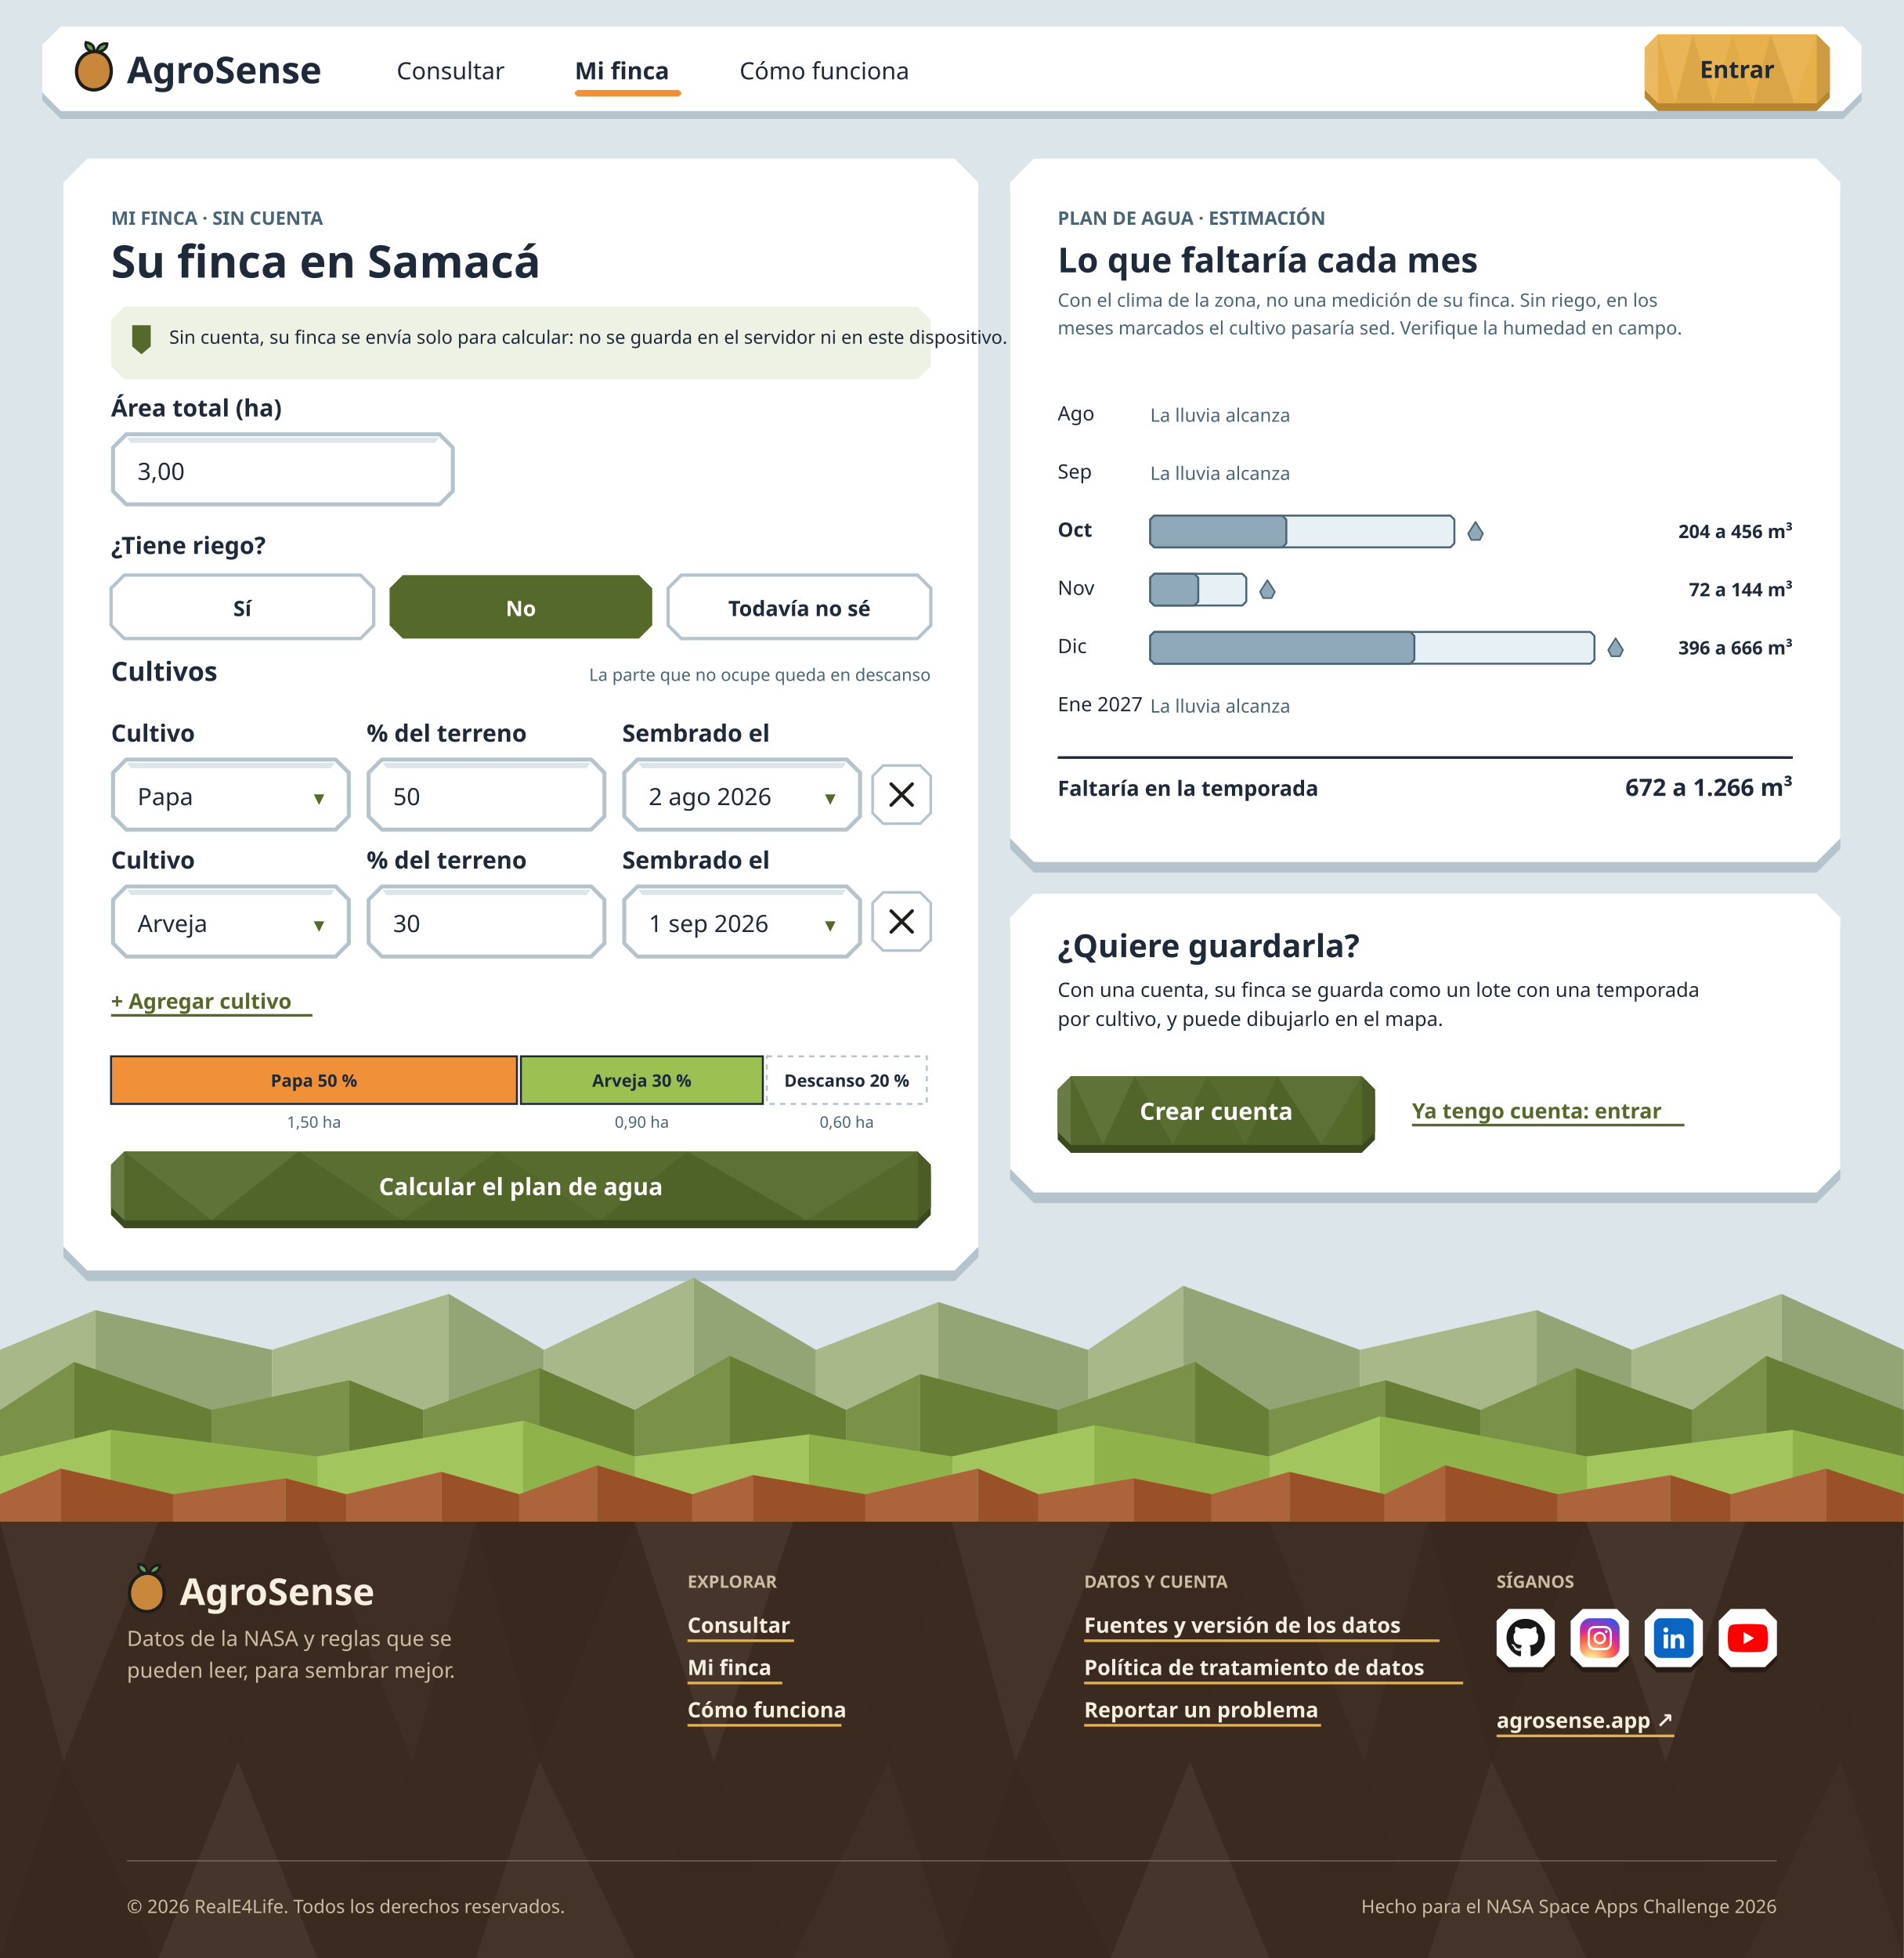
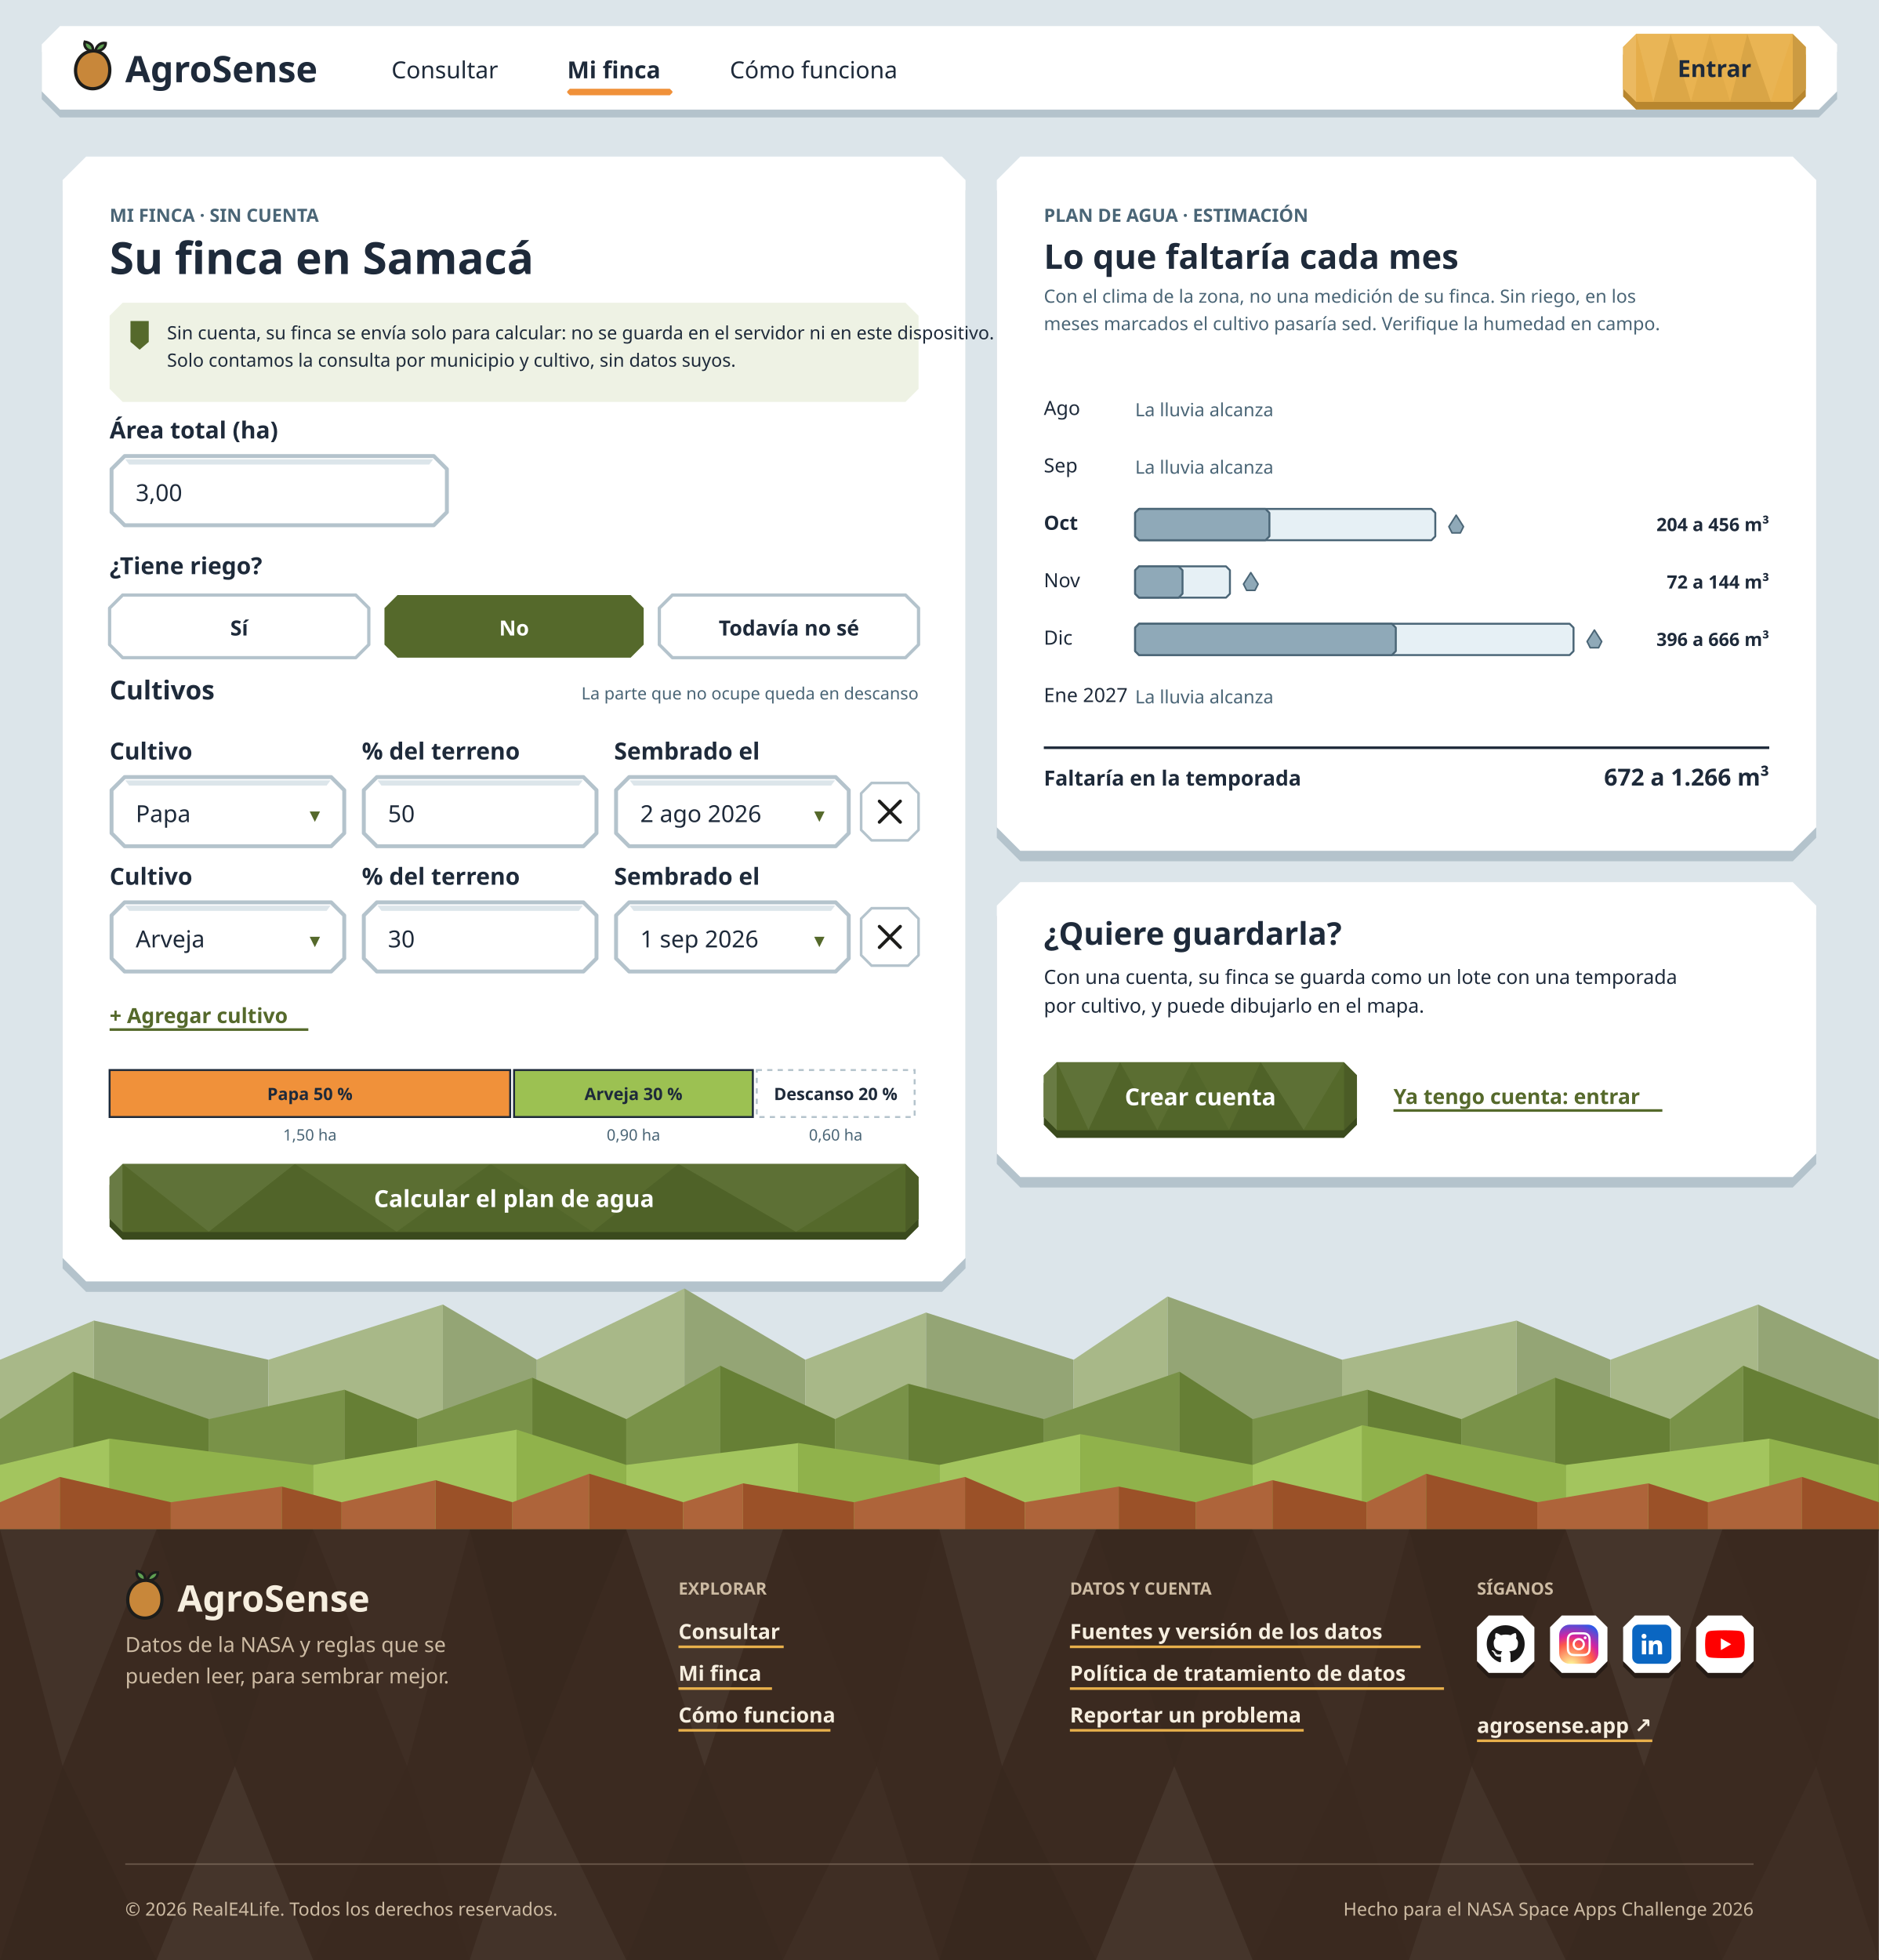
- <svg xmlns="http://www.w3.org/2000/svg" width="1440" height="1481" viewBox="0 0 1440 1481">
-   <rect width="1440" height="1481" fill="#DCE5EA" />
+ <svg xmlns="http://www.w3.org/2000/svg" width="1440" height="1502" viewBox="0 0 1440 1502">
+   <rect width="1440" height="1502" fill="#DCE5EA" />
  <rect width="1440" height="2400" fill="#DCE5EA" />
  <g id="barra" transform="translate(0 0)">
    <polygon points="46,26 1394,26 1408,40 1408,76 1394,90 46,90 32,76 32,40" fill="#B4C3CC" />
    <polygon points="46,20 1394,20 1408,34 1408,70 1394,84 46,84 32,70 32,34" fill="#FFFFFF" />
    <g id="marca" transform="translate(56 30)">
      <path d="M16 9c9 .6 13 9 12 17-.8 8-7 12-13 12S3 34 2 26C1 17 7 9 16 9z" fill="#C8873A" stroke="#1D1D1B" stroke-width="2.5" />
      <path d="M15 9c-5 0-7-4-6-7 4 .6 7 3 6 7zm2 0c4 .6 8-2 8-6-4-.6-7 2-8 6z" fill="#5FA052" stroke="#1D1D1B" stroke-width="2" />
      <text x="40" y="33" font-family="Fredoka" font-weight="600" font-size="28" fill="#1E2A3A" text-anchor="start">AgroSense</text>
    </g>
    <text x="300" y="60" font-family="Atkinson Hyperlegible" font-weight="400" font-size="18" fill="#1E2A3A" text-anchor="start">Consultar</text>
    <text x="434.72" y="60" font-family="Atkinson Hyperlegible" font-weight="700" font-size="18" fill="#1E2A3A" text-anchor="start">Mi finca</text>
    <polygon points="436.72,68 513.36,68 515.36,70 515.36,71 513.36,73 436.72,73 434.72,71 434.72,70" fill="#F0913A" />
    <text x="559.36" y="60" font-family="Atkinson Hyperlegible" font-weight="400" font-size="18" fill="#1E2A3A" text-anchor="start">Cómo funciona</text>
    <g id="boton-secondary" transform="translate(1244 26)">
      <polygon points="10,6 130,6 140,16 140,48 130,58 10,58 0,48 0,16" fill="#B8862E" />
      <polygon points="10,0 130,0 140,10 140,42 130,52 10,52 0,42 0,10" fill="#E8B04B" />
      <polygon points="10,0 10,52 0,42 0,10" fill="#EBB961" />
      <polygon points="130,0 140,10 140,42 130,52" fill="#CC9B42" />
      <polygon points="10,0 36.4,0 23.2,52" fill="#E9B556" />
      <polygon points="10,0 23.2,52 10,52" fill="#E5AD4A" />
      <polygon points="36.4,0 66.4,0 52,52" fill="#E9B351" />
      <polygon points="36.4,0 52,52 23.2,52" fill="#DCA747" />
      <polygon points="66.4,0 95.2,0 82,52" fill="#E8B14E" />
      <polygon points="66.4,0 82,52 52,52" fill="#E1AB49" />
      <polygon points="95.2,0 130,0 113.2,52" fill="#E9B453" />
      <polygon points="95.2,0 113.2,52 82,52" fill="#D9A546" />
      <polygon points="130,0 130,52 113.2,52" fill="#E8B04B" />
      <text x="70" y="33" font-family="Atkinson Hyperlegible" font-weight="700" font-size="18" fill="#1E2A3A" text-anchor="middle">Entrar</text>
    </g>
  </g>
  <g id="tarjeta" transform="translate(48 120)">
-     <polygon points="18,8 674,8 692,26 692,831 674,849 18,849 0,831 0,26" fill="#B4C3CC" />
-     <polygon points="18,0 674,0 692,18 692,823 674,841 18,841 0,823 0,18" fill="#FFFFFF" />
+     <polygon points="18,8 674,8 692,26 692,852 674,870 18,870 0,852 0,26" fill="#B4C3CC" />
+     <polygon points="18,0 674,0 692,18 692,844 674,862 18,862 0,844 0,18" fill="#FFFFFF" />
  </g>
  <g id="finca-temporal" transform="translate(84 170)">
    <text x="0" y="0" font-family="Atkinson Hyperlegible" font-weight="700" font-size="14" fill="#4A6576" text-anchor="start">MI FINCA · SIN CUENTA</text>
    <text x="0" y="40" font-family="Fredoka" font-weight="600" font-size="34" fill="#1E2A3A" text-anchor="start">Su finca en Samacá</text>
    <g id="aviso-no-se-guarda" transform="translate(0 62)">
-       <polygon points="10,0 610,0 620,10 620,45 610,55 10,55 0,45 0,10" fill="#EEF2E4" />
+       <polygon points="10,0 610,0 620,10 620,66 610,76 10,76 0,66 0,10" fill="#EEF2E4" />
      <polygon points="16,14 30,14 30,30 23,36 16,30" fill="#55692B" />
      <text x="44" y="28" font-family="Atkinson Hyperlegible" font-weight="400" font-size="14" fill="#1E2A3A" text-anchor="start">Sin cuenta, su finca se envía solo para calcular: no se guarda en el servidor ni en este dispositivo.</text>
-     </g>
-     <g id="campo-area" transform="translate(0 145)">
+       <text x="44" y="49" font-family="Atkinson Hyperlegible" font-weight="400" font-size="14" fill="#1E2A3A" text-anchor="start">Solo contamos la consulta por municipio y cultivo, sin datos suyos.</text>
+     </g>
+     <g id="campo-area" transform="translate(0 166)">
      <text x="0" y="0" font-family="Atkinson Hyperlegible" font-weight="700" font-size="18" fill="#1E2A3A" text-anchor="start">Área total (ha)</text>
      <polygon points="11.5,13.5 248.5,13.5 258.5,23.5 258.5,56.5 248.5,66.5 11.5,66.5 1.5,56.5 1.5,23.5" fill="#FFFFFF" stroke="#B4C3CC" stroke-width="3" stroke-linejoin="round" />
      <polygon points="12,16 248,16 245,20 15,20" fill="#DCE5EA" />
      <text x="20" y="48" font-family="Atkinson Hyperlegible" font-weight="400" font-size="18" fill="#1E2A3A" text-anchor="start">3,00</text>
    </g>
-     <text x="0" y="249" font-family="Atkinson Hyperlegible" font-weight="700" font-size="18" fill="#1E2A3A" text-anchor="start">¿Tiene riego?</text>
+     <text x="0" y="270" font-family="Atkinson Hyperlegible" font-weight="700" font-size="18" fill="#1E2A3A" text-anchor="start">¿Tiene riego?</text>
    <g id="eleccion" transform="translate(0 0)">
-       <polygon points="10,265 188.667,265 198.667,275 198.667,303 188.667,313 10,313 0,303 0,275" fill="#FFFFFF" stroke="#B4C3CC" stroke-width="2.5" stroke-linejoin="round" />
-       <text x="99.333" y="296" font-family="Atkinson Hyperlegible" font-weight="700" font-size="16" fill="#1E2A3A" text-anchor="middle">Sí</text>
-       <polygon points="220.667,265 399.333,265 409.333,275 409.333,303 399.333,313 220.667,313 210.667,303 210.667,275" fill="#55692B" />
-       <text x="310" y="296" font-family="Atkinson Hyperlegible" font-weight="700" font-size="16" fill="#FFFFFF" text-anchor="middle">No</text>
-       <polygon points="431.333,265 610,265 620,275 620,303 610,313 431.333,313 421.333,303 421.333,275" fill="#FFFFFF" stroke="#B4C3CC" stroke-width="2.5" stroke-linejoin="round" />
-       <text x="520.667" y="296" font-family="Atkinson Hyperlegible" font-weight="700" font-size="16" fill="#1E2A3A" text-anchor="middle">Todavía no sé</text>
-     </g>
-     <text x="0" y="345" font-family="Atkinson Hyperlegible" font-weight="700" font-size="20" fill="#1E2A3A" text-anchor="start">Cultivos</text>
-     <text x="620" y="345" font-family="Atkinson Hyperlegible" font-weight="400" font-size="13" fill="#4A6576" text-anchor="end">La parte que no ocupe queda en descanso</text>
-     <g id="cultivo-papa" transform="translate(0 391)">
+       <polygon points="10,286 188.667,286 198.667,296 198.667,324 188.667,334 10,334 0,324 0,296" fill="#FFFFFF" stroke="#B4C3CC" stroke-width="2.5" stroke-linejoin="round" />
+       <text x="99.333" y="317" font-family="Atkinson Hyperlegible" font-weight="700" font-size="16" fill="#1E2A3A" text-anchor="middle">Sí</text>
+       <polygon points="220.667,286 399.333,286 409.333,296 409.333,324 399.333,334 220.667,334 210.667,324 210.667,296" fill="#55692B" />
+       <text x="310" y="317" font-family="Atkinson Hyperlegible" font-weight="700" font-size="16" fill="#FFFFFF" text-anchor="middle">No</text>
+       <polygon points="431.333,286 610,286 620,296 620,324 610,334 431.333,334 421.333,324 421.333,296" fill="#FFFFFF" stroke="#B4C3CC" stroke-width="2.5" stroke-linejoin="round" />
+       <text x="520.667" y="317" font-family="Atkinson Hyperlegible" font-weight="700" font-size="16" fill="#1E2A3A" text-anchor="middle">Todavía no sé</text>
+     </g>
+     <text x="0" y="366" font-family="Atkinson Hyperlegible" font-weight="700" font-size="20" fill="#1E2A3A" text-anchor="start">Cultivos</text>
+     <text x="620" y="366" font-family="Atkinson Hyperlegible" font-weight="400" font-size="13" fill="#4A6576" text-anchor="end">La parte que no ocupe queda en descanso</text>
+     <g id="cultivo-papa" transform="translate(0 412)">
      <g id="campo-cultivo" transform="translate(0 0)">
        <text x="0" y="0" font-family="Atkinson Hyperlegible" font-weight="700" font-size="18" fill="#1E2A3A" text-anchor="start">Cultivo</text>
        <polygon points="11.5,13.5 169.833,13.5 179.833,23.5 179.833,56.5 169.833,66.5 11.5,66.5 1.5,56.5 1.5,23.5" fill="#FFFFFF" stroke="#B4C3CC" stroke-width="3" stroke-linejoin="round" />
        <polygon points="12,16 169.333,16 166.333,20 15,20" fill="#DCE5EA" />
        <text x="20" y="48" font-family="Atkinson Hyperlegible" font-weight="400" font-size="18" fill="#1E2A3A" text-anchor="start">Papa</text>
        <text x="161.333" y="48" font-family="Atkinson Hyperlegible" font-weight="700" font-size="16" fill="#55692B" text-anchor="end">▾</text>
      </g>
      <g id="campo-porcentaje" transform="translate(193.333 0)">
        <text x="0" y="0" font-family="Atkinson Hyperlegible" font-weight="700" font-size="18" fill="#1E2A3A" text-anchor="start">% del terreno</text>
        <polygon points="11.5,13.5 169.833,13.5 179.833,23.5 179.833,56.5 169.833,66.5 11.5,66.5 1.5,56.5 1.5,23.5" fill="#FFFFFF" stroke="#B4C3CC" stroke-width="3" stroke-linejoin="round" />
        <polygon points="12,16 169.333,16 166.333,20 15,20" fill="#DCE5EA" />
        <text x="20" y="48" font-family="Atkinson Hyperlegible" font-weight="400" font-size="18" fill="#1E2A3A" text-anchor="start">50</text>
      </g>
      <g id="campo-fecha" transform="translate(386.667 0)">
        <text x="0" y="0" font-family="Atkinson Hyperlegible" font-weight="700" font-size="18" fill="#1E2A3A" text-anchor="start">Sembrado el</text>
        <polygon points="11.5,13.5 169.833,13.5 179.833,23.5 179.833,56.5 169.833,66.5 11.5,66.5 1.5,56.5 1.5,23.5" fill="#FFFFFF" stroke="#B4C3CC" stroke-width="3" stroke-linejoin="round" />
        <polygon points="12,16 169.333,16 166.333,20 15,20" fill="#DCE5EA" />
        <text x="20" y="48" font-family="Atkinson Hyperlegible" font-weight="400" font-size="18" fill="#1E2A3A" text-anchor="start">2 ago 2026</text>
        <text x="161.333" y="48" font-family="Atkinson Hyperlegible" font-weight="700" font-size="16" fill="#55692B" text-anchor="end">▾</text>
      </g>
      <g id="quitar" transform="translate(576 18)">
        <polygon points="8,0 36,0 44,8 44,36 36,44 8,44 0,36 0,8" fill="#FFFFFF" stroke="#B4C3CC" stroke-width="2" stroke-linejoin="round" />
        <path d="M14 14 l16 16 M30 14 l-16 16" stroke="#1D1D1B" stroke-width="2.5" stroke-linecap="round" />
      </g>
    </g>
-     <g id="cultivo-arveja" transform="translate(0 487)">
+     <g id="cultivo-arveja" transform="translate(0 508)">
      <g id="campo-cultivo" transform="translate(0 0)">
        <text x="0" y="0" font-family="Atkinson Hyperlegible" font-weight="700" font-size="18" fill="#1E2A3A" text-anchor="start">Cultivo</text>
        <polygon points="11.5,13.5 169.833,13.5 179.833,23.5 179.833,56.5 169.833,66.5 11.5,66.5 1.5,56.5 1.5,23.5" fill="#FFFFFF" stroke="#B4C3CC" stroke-width="3" stroke-linejoin="round" />
        <polygon points="12,16 169.333,16 166.333,20 15,20" fill="#DCE5EA" />
        <text x="20" y="48" font-family="Atkinson Hyperlegible" font-weight="400" font-size="18" fill="#1E2A3A" text-anchor="start">Arveja</text>
        <text x="161.333" y="48" font-family="Atkinson Hyperlegible" font-weight="700" font-size="16" fill="#55692B" text-anchor="end">▾</text>
      </g>
      <g id="campo-porcentaje" transform="translate(193.333 0)">
        <text x="0" y="0" font-family="Atkinson Hyperlegible" font-weight="700" font-size="18" fill="#1E2A3A" text-anchor="start">% del terreno</text>
        <polygon points="11.5,13.5 169.833,13.5 179.833,23.5 179.833,56.5 169.833,66.5 11.5,66.5 1.5,56.5 1.5,23.5" fill="#FFFFFF" stroke="#B4C3CC" stroke-width="3" stroke-linejoin="round" />
        <polygon points="12,16 169.333,16 166.333,20 15,20" fill="#DCE5EA" />
        <text x="20" y="48" font-family="Atkinson Hyperlegible" font-weight="400" font-size="18" fill="#1E2A3A" text-anchor="start">30</text>
      </g>
      <g id="campo-fecha" transform="translate(386.667 0)">
        <text x="0" y="0" font-family="Atkinson Hyperlegible" font-weight="700" font-size="18" fill="#1E2A3A" text-anchor="start">Sembrado el</text>
        <polygon points="11.5,13.5 169.833,13.5 179.833,23.5 179.833,56.5 169.833,66.5 11.5,66.5 1.5,56.5 1.5,23.5" fill="#FFFFFF" stroke="#B4C3CC" stroke-width="3" stroke-linejoin="round" />
        <polygon points="12,16 169.333,16 166.333,20 15,20" fill="#DCE5EA" />
        <text x="20" y="48" font-family="Atkinson Hyperlegible" font-weight="400" font-size="18" fill="#1E2A3A" text-anchor="start">1 sep 2026</text>
        <text x="161.333" y="48" font-family="Atkinson Hyperlegible" font-weight="700" font-size="16" fill="#55692B" text-anchor="end">▾</text>
      </g>
      <g id="quitar" transform="translate(576 18)">
        <polygon points="8,0 36,0 44,8 44,36 36,44 8,44 0,36 0,8" fill="#FFFFFF" stroke="#B4C3CC" stroke-width="2" stroke-linejoin="round" />
        <path d="M14 14 l16 16 M30 14 l-16 16" stroke="#1D1D1B" stroke-width="2.5" stroke-linecap="round" />
      </g>
    </g>
-     <text x="0" y="593" font-family="Atkinson Hyperlegible" font-weight="700" font-size="16" fill="#55692B" text-anchor="start">+ Agregar cultivo</text>
-     <rect x="0" y="597" width="152.32" height="2" fill="#55692B" />
-     <g id="reparto" transform="translate(0 629)">
+     <text x="0" y="614" font-family="Atkinson Hyperlegible" font-weight="700" font-size="16" fill="#55692B" text-anchor="start">+ Agregar cultivo</text>
+     <rect x="0" y="618" width="152.32" height="2" fill="#55692B" />
+     <g id="reparto" transform="translate(0 650)">
      <rect x="0.0" y="0" width="307.0" height="36" fill="#F0913A" stroke="#1E2A3A" stroke-width="1.5" />
      <text x="153.5" y="23" font-family="Atkinson Hyperlegible" font-weight="700" font-size="13" fill="#1E2A3A" text-anchor="middle">Papa 50 %</text>
      <text x="153.5" y="54" font-family="Atkinson Hyperlegible" font-weight="400" font-size="12" fill="#4A6576" text-anchor="middle">1,50 ha</text>
      <rect x="310.0" y="0" width="183.0" height="36" fill="#9CC152" stroke="#1E2A3A" stroke-width="1.5" />
      <text x="401.5" y="23" font-family="Atkinson Hyperlegible" font-weight="700" font-size="13" fill="#1E2A3A" text-anchor="middle">Arveja 30 %</text>
      <text x="401.5" y="54" font-family="Atkinson Hyperlegible" font-weight="400" font-size="12" fill="#4A6576" text-anchor="middle">0,90 ha</text>
      <rect x="496.0" y="0" width="121.0" height="36" fill="#FFFFFF" stroke="#B4C3CC" stroke-width="1.5" stroke-dasharray="4 4" />
      <text x="556.5" y="23" font-family="Atkinson Hyperlegible" font-weight="700" font-size="13" fill="#1E2A3A" text-anchor="middle">Descanso 20 %</text>
      <text x="556.5" y="54" font-family="Atkinson Hyperlegible" font-weight="400" font-size="12" fill="#4A6576" text-anchor="middle">0,60 ha</text>
    </g>
-     <g id="boton-primary" transform="translate(0 701)">
+     <g id="boton-primary" transform="translate(0 722)">
      <polygon points="10,6 610,6 620,16 620,48 610,58 10,58 0,48 0,16" fill="#3A4A1D" />
      <polygon points="10,0 610,0 620,10 620,42 610,52 10,52 0,42 0,10" fill="#55692B" />
      <polygon points="10,0 10,52 0,42 0,10" fill="#697B44" />
      <polygon points="610,0 620,10 620,42 610,52" fill="#4B5C26" />
      <polygon points="10,0 142,0 76,52" fill="#5F7238" />
      <polygon points="10,0 76,52 10,52" fill="#54672A" />
      <polygon points="142,0 292,0 220,52" fill="#5B6E32" />
      <polygon points="142,0 220,52 76,52" fill="#516429" />
      <polygon points="292,0 436,0 370,52" fill="#586B2E" />
      <polygon points="292,0 370,52 220,52" fill="#52662A" />
      <polygon points="436,0 610,0 526,52" fill="#5D7035" />
      <polygon points="436,0 526,52 370,52" fill="#4F6228" />
      <polygon points="610,0 610,52 526,52" fill="#55692B" />
      <text x="310" y="33" font-family="Atkinson Hyperlegible" font-weight="700" font-size="18" fill="#FFFFFF" text-anchor="middle">Calcular el plan de agua</text>
    </g>
  </g>
  <g id="tarjeta" transform="translate(764 120)">
    <polygon points="18,8 610,8 628,26 628,522 610,540 18,540 0,522 0,26" fill="#B4C3CC" />
    <polygon points="18,0 610,0 628,18 628,514 610,532 18,532 0,514 0,18" fill="#FFFFFF" />
  </g>
  <g id="plan-de-agua" transform="translate(800 170)">
    <text x="0" y="0" font-family="Atkinson Hyperlegible" font-weight="700" font-size="14" fill="#4A6576" text-anchor="start">PLAN DE AGUA · ESTIMACIÓN</text>
    <text x="0" y="36" font-family="Fredoka" font-weight="600" font-size="26" fill="#1E2A3A" text-anchor="start">Lo que faltaría cada mes</text>
    <text x="0" y="62" font-family="Atkinson Hyperlegible" font-weight="400" font-size="14" fill="#4A6576" text-anchor="start">Con el clima de la zona, no una medición de su finca. Sin riego, en los</text>
    <text x="0" y="83" font-family="Atkinson Hyperlegible" font-weight="400" font-size="14" fill="#4A6576" text-anchor="start">meses marcados el cultivo pasaría sed. Verifique la humedad en campo.</text>
    <text x="0" y="148" font-family="Atkinson Hyperlegible" font-weight="400" font-size="15" fill="#1E2A3A" text-anchor="start">Ago</text>
    <text x="70" y="149" font-family="Atkinson Hyperlegible" font-weight="400" font-size="14" fill="#4A6576" text-anchor="start">La lluvia alcanza</text>
    <text x="0" y="192" font-family="Atkinson Hyperlegible" font-weight="400" font-size="15" fill="#1E2A3A" text-anchor="start">Sep</text>
    <text x="70" y="193" font-family="Atkinson Hyperlegible" font-weight="400" font-size="14" fill="#4A6576" text-anchor="start">La lluvia alcanza</text>
    <text x="0" y="236" font-family="Atkinson Hyperlegible" font-weight="700" font-size="15" fill="#1E2A3A" text-anchor="start">Oct</text>
    <polygon points="73,220 297.054,220 300.054,223 300.054,241 297.054,244 73,244 70,241 70,223" fill="#E6F0F5" stroke="#4A6576" stroke-width="1.5" stroke-linejoin="round" />
    <polygon points="73,220 169.919,220 172.919,223 172.919,241 169.919,244 73,244 70,241 70,223" fill="#8FA9B8" stroke="#4A6576" stroke-width="1.5" stroke-linejoin="round" />
    <g transform="translate(316.054 232) scale(0.8)">
      <polygon points="0,-9 7,2 4,8 -4,8 -7,2" fill="#8FA9B8" stroke="#4A6576" stroke-width="1.5" stroke-linejoin="round" />
    </g>
    <text x="556" y="237" font-family="Atkinson Hyperlegible" font-weight="700" font-size="14" fill="#1E2A3A" text-anchor="end">204 a 456 m³</text>
    <text x="0" y="280" font-family="Atkinson Hyperlegible" font-weight="400" font-size="15" fill="#1E2A3A" text-anchor="start">Nov</text>
    <polygon points="73,264 139.649,264 142.649,267 142.649,285 139.649,288 73,288 70,285 70,267" fill="#E6F0F5" stroke="#4A6576" stroke-width="1.5" stroke-linejoin="round" />
    <polygon points="73,264 103.324,264 106.324,267 106.324,285 103.324,288 73,288 70,285 70,267" fill="#8FA9B8" stroke="#4A6576" stroke-width="1.5" stroke-linejoin="round" />
    <g transform="translate(158.649 276) scale(0.8)">
      <polygon points="0,-9 7,2 4,8 -4,8 -7,2" fill="#8FA9B8" stroke="#4A6576" stroke-width="1.5" stroke-linejoin="round" />
    </g>
    <text x="556" y="281" font-family="Atkinson Hyperlegible" font-weight="700" font-size="14" fill="#1E2A3A" text-anchor="end">72 a 144 m³</text>
    <text x="0" y="324" font-family="Atkinson Hyperlegible" font-weight="400" font-size="15" fill="#1E2A3A" text-anchor="start">Dic</text>
    <polygon points="73,308 403,308 406,311 406,329 403,332 73,332 70,329 70,311" fill="#E6F0F5" stroke="#4A6576" stroke-width="1.5" stroke-linejoin="round" />
    <polygon points="73,308 266.784,308 269.784,311 269.784,329 266.784,332 73,332 70,329 70,311" fill="#8FA9B8" stroke="#4A6576" stroke-width="1.5" stroke-linejoin="round" />
    <g transform="translate(422 320) scale(0.8)">
      <polygon points="0,-9 7,2 4,8 -4,8 -7,2" fill="#8FA9B8" stroke="#4A6576" stroke-width="1.5" stroke-linejoin="round" />
    </g>
    <text x="556" y="325" font-family="Atkinson Hyperlegible" font-weight="700" font-size="14" fill="#1E2A3A" text-anchor="end">396 a 666 m³</text>
    <text x="0" y="368" font-family="Atkinson Hyperlegible" font-weight="400" font-size="15" fill="#1E2A3A" text-anchor="start">Ene 2027</text>
    <text x="70" y="369" font-family="Atkinson Hyperlegible" font-weight="400" font-size="14" fill="#4A6576" text-anchor="start">La lluvia alcanza</text>
    <rect x="0" y="402" width="556" height="2" fill="#1E2A3A" />
    <text x="0" y="432" font-family="Atkinson Hyperlegible" font-weight="700" font-size="16" fill="#1E2A3A" text-anchor="start">Faltaría en la temporada</text>
    <text x="556" y="432" font-family="Atkinson Hyperlegible" font-weight="700" font-size="18" fill="#1E2A3A" text-anchor="end">672 a 1.266 m³</text>
  </g>
  <g id="tarjeta" transform="translate(764 676)">
    <polygon points="18,8 610,8 628,26 628,216 610,234 18,234 0,216 0,26" fill="#B4C3CC" />
    <polygon points="18,0 610,0 628,18 628,208 610,226 18,226 0,208 0,18" fill="#FFFFFF" />
  </g>
  <g id="guardar" transform="translate(800 724)">
    <text x="0" y="0" font-family="Fredoka" font-weight="600" font-size="24" fill="#1E2A3A" text-anchor="start">¿Quiere guardarla?</text>
    <text x="0" y="30" font-family="Atkinson Hyperlegible" font-weight="400" font-size="15" fill="#1E2A3A" text-anchor="start">Con una cuenta, su finca se guarda como un lote con una temporada</text>
    <text x="0" y="52" font-family="Atkinson Hyperlegible" font-weight="400" font-size="15" fill="#1E2A3A" text-anchor="start">por cultivo, y puede dibujarlo en el mapa.</text>
    <g id="boton-primary" transform="translate(0 90)">
      <polygon points="10,6 230,6 240,16 240,48 230,58 10,58 0,48 0,16" fill="#3A4A1D" />
      <polygon points="10,0 230,0 240,10 240,42 230,52 10,52 0,42 0,10" fill="#55692B" />
      <polygon points="10,0 10,52 0,42 0,10" fill="#697B44" />
      <polygon points="230,0 240,10 240,42 230,52" fill="#4B5C26" />
      <polygon points="10,0 58.4,0 34.2,52" fill="#5F7238" />
      <polygon points="10,0 34.2,52 10,52" fill="#54672A" />
      <polygon points="58.4,0 113.4,0 87,52" fill="#5B6E32" />
      <polygon points="58.4,0 87,52 34.2,52" fill="#516429" />
      <polygon points="113.4,0 166.2,0 142,52" fill="#586B2E" />
      <polygon points="113.4,0 142,52 87,52" fill="#52662A" />
      <polygon points="166.2,0 230,0 199.2,52" fill="#5D7035" />
      <polygon points="166.2,0 199.2,52 142,52" fill="#4F6228" />
      <polygon points="230,0 230,52 199.2,52" fill="#55692B" />
      <text x="120" y="33" font-family="Atkinson Hyperlegible" font-weight="700" font-size="18" fill="#FFFFFF" text-anchor="middle">Crear cuenta</text>
    </g>
    <text x="268" y="122" font-family="Atkinson Hyperlegible" font-weight="700" font-size="16" fill="#55692B" text-anchor="start">Ya tengo cuenta: entrar</text>
    <rect x="268" y="126" width="206.08" height="2" fill="#55692B" />
  </g>
-   <g id="pie" transform="translate(0 1021)">
+   <g id="pie" transform="translate(0 1042)">
    <rect x="0" y="0" width="1440" height="130" fill="#DCE5EA" />
    <polygon points="0,0 72,-30.03 72,130 0,130" fill="#A8B888" />
    <polygon points="72,-30.03 205.714,0 205.714,130 72,130" fill="#94A575" />
    <polygon points="205.714,0 339.429,-42.315 339.429,130 205.714,130" fill="#A8B888" />
    <polygon points="339.429,-42.315 411.429,0 411.429,130 339.429,130" fill="#94A575" />
    <polygon points="411.429,0 524.571,-54.6 524.571,130 411.429,130" fill="#A8B888" />
    <polygon points="524.571,-54.6 617.143,0 617.143,130 524.571,130" fill="#94A575" />
    <polygon points="617.143,0 709.714,-36.172 709.714,130 617.143,130" fill="#A8B888" />
    <polygon points="709.714,-36.172 822.857,0 822.857,130 709.714,130" fill="#94A575" />
    <polygon points="822.857,0 894.857,-48.458 894.857,130 822.857,130" fill="#A8B888" />
    <polygon points="894.857,-48.458 1028.57,0 1028.57,130 894.857,130" fill="#94A575" />
    <polygon points="1028.57,0 1162.29,-30.03 1162.29,130 1028.57,130" fill="#A8B888" />
    <polygon points="1162.29,-30.03 1234.29,0 1234.29,130 1162.29,130" fill="#94A575" />
    <polygon points="1234.29,0 1347.43,-42.315 1347.43,130 1234.29,130" fill="#A8B888" />
    <polygon points="1347.43,-42.315 1440,0 1440,130 1347.43,130" fill="#94A575" />
    <polygon points="0,45.5 56,9.157 56,130 0,130" fill="#799248" />
    <polygon points="56,9.157 160,45.5 160,130 56,130" fill="#667F35" />
    <polygon points="160,45.5 264,22.977 264,130 160,130" fill="#799248" />
    <polygon points="264,22.977 320,45.5 320,130 264,130" fill="#667F35" />
    <polygon points="320,45.5 408,13.764 408,130 320,130" fill="#799248" />
    <polygon points="408,13.764 480,45.5 480,130 408,130" fill="#667F35" />
    <polygon points="480,45.5 552,4.55 552,130 480,130" fill="#799248" />
    <polygon points="552,4.55 640,45.5 640,130 552,130" fill="#667F35" />
    <polygon points="640,45.5 696,18.371 696,130 640,130" fill="#799248" />
    <polygon points="696,18.371 800,45.5 800,130 696,130" fill="#667F35" />
    <polygon points="800,45.5 904,9.157 904,130 800,130" fill="#799248" />
    <polygon points="904,9.157 960,45.5 960,130 904,130" fill="#667F35" />
    <polygon points="960,45.5 1048,22.977 1048,130 960,130" fill="#799248" />
    <polygon points="1048,22.977 1120,45.5 1120,130 1048,130" fill="#667F35" />
    <polygon points="1120,45.5 1192,13.764 1192,130 1120,130" fill="#799248" />
    <polygon points="1192,13.764 1280,45.5 1280,130 1192,130" fill="#667F35" />
    <polygon points="1280,45.5 1336,4.55 1336,130 1280,130" fill="#799248" />
    <polygon points="1336,4.55 1440,45.5 1440,130 1336,130" fill="#667F35" />
    <polygon points="0,80.6 84,60.447 84,130 0,130" fill="#A3C55E" />
    <polygon points="84,60.447 240,80.6 240,130 84,130" fill="#90B24B" />
    <polygon points="240,80.6 396,53.602 396,130 240,130" fill="#A3C55E" />
    <polygon points="396,53.602 480,80.6 480,130 396,130" fill="#90B24B" />
    <polygon points="480,80.6 612,63.869 612,130 480,130" fill="#A3C55E" />
    <polygon points="612,63.869 720,80.6 720,130 612,130" fill="#90B24B" />
    <polygon points="720,80.6 828,57.025 828,130 720,130" fill="#A3C55E" />
    <polygon points="828,57.025 960,80.6 960,130 828,130" fill="#90B24B" />
    <polygon points="960,80.6 1044,50.18 1044,130 960,130" fill="#A3C55E" />
    <polygon points="1044,50.18 1200,80.6 1200,130 1044,130" fill="#90B24B" />
    <polygon points="1200,80.6 1356,60.447 1356,130 1200,130" fill="#A3C55E" />
    <polygon points="1356,60.447 1440,80.6 1440,130 1356,130" fill="#90B24B" />
    <polygon points="0,109.2 45.818,89.817 45.818,130 0,130" fill="#AE643A" />
    <polygon points="45.818,89.817 130.909,109.2 130.909,130 45.818,130" fill="#9B5128" />
    <polygon points="130.909,109.2 216,97.188 216,130 130.909,130" fill="#AE643A" />
    <polygon points="216,97.188 261.818,109.2 261.818,130 216,130" fill="#9B5128" />
    <polygon points="261.818,109.2 333.818,92.274 333.818,130 261.818,130" fill="#AE643A" />
    <polygon points="333.818,92.274 392.727,109.2 392.727,130 333.818,130" fill="#9B5128" />
    <polygon points="392.727,109.2 451.636,87.36 451.636,130 392.727,130" fill="#AE643A" />
    <polygon points="451.636,87.36 523.636,109.2 523.636,130 451.636,130" fill="#9B5128" />
    <polygon points="523.636,109.2 569.455,94.731 569.455,130 523.636,130" fill="#AE643A" />
    <polygon points="569.455,94.731 654.545,109.2 654.545,130 569.455,130" fill="#9B5128" />
    <polygon points="654.545,109.2 739.636,89.817 739.636,130 654.545,130" fill="#AE643A" />
    <polygon points="739.636,89.817 785.455,109.2 785.455,130 739.636,130" fill="#9B5128" />
    <polygon points="785.455,109.2 857.455,97.188 857.455,130 785.455,130" fill="#AE643A" />
    <polygon points="857.455,97.188 916.364,109.2 916.364,130 857.455,130" fill="#9B5128" />
    <polygon points="916.364,109.2 975.273,92.274 975.273,130 916.364,130" fill="#AE643A" />
    <polygon points="975.273,92.274 1047.27,109.2 1047.27,130 975.273,130" fill="#9B5128" />
    <polygon points="1047.27,109.2 1093.09,87.36 1093.09,130 1047.27,130" fill="#AE643A" />
    <polygon points="1093.09,87.36 1178.18,109.2 1178.18,130 1093.09,130" fill="#9B5128" />
    <polygon points="1178.18,109.2 1263.27,94.731 1263.27,130 1178.18,130" fill="#AE643A" />
    <polygon points="1263.27,94.731 1309.09,109.2 1309.09,130 1263.27,130" fill="#9B5128" />
    <polygon points="1309.09,109.2 1381.09,89.817 1381.09,130 1309.09,130" fill="#AE643A" />
    <polygon points="1381.09,89.817 1440,109.2 1440,130 1381.09,130" fill="#9B5128" />
    <rect x="0" y="130" width="1440" height="330" fill="#3B2A20" />
    <polygon points="0,130 120,130 48,311.5" fill="#433329" />
    <polygon points="48,311.5 120,460 0,460" fill="#38281E" />
    <polygon points="120,130 240,130 180,311.5" fill="#39291F" />
    <polygon points="180,311.5 240,460 120,460" fill="#45352B" />
    <polygon points="240,130 360,130 312,311.5" fill="#3F2E24" />
    <polygon points="312,311.5 360,460 240,460" fill="#3A291F" />
    <polygon points="360,130 480,130 408,311.5" fill="#38281E" />
    <polygon points="408,311.5 480,460 360,460" fill="#433329" />
    <polygon points="480,130 600,130 540,311.5" fill="#45352B" />
    <polygon points="540,311.5 600,460 480,460" fill="#39291F" />
    <polygon points="600,130 720,130 672,311.5" fill="#3A291F" />
    <polygon points="672,311.5 720,460 600,460" fill="#3F2E24" />
    <polygon points="720,130 840,130 768,311.5" fill="#433329" />
    <polygon points="768,311.5 840,460 720,460" fill="#38281E" />
    <polygon points="840,130 960,130 900,311.5" fill="#39291F" />
    <polygon points="900,311.5 960,460 840,460" fill="#45352B" />
    <polygon points="960,130 1080,130 1032,311.5" fill="#3F2E24" />
    <polygon points="1032,311.5 1080,460 960,460" fill="#3A291F" />
    <polygon points="1080,130 1200,130 1128,311.5" fill="#38281E" />
    <polygon points="1128,311.5 1200,460 1080,460" fill="#433329" />
    <polygon points="1200,130 1320,130 1260,311.5" fill="#45352B" />
    <polygon points="1260,311.5 1320,460 1200,460" fill="#39291F" />
    <polygon points="1320,130 1440,130 1392,311.5" fill="#3A291F" />
    <polygon points="1392,311.5 1440,460 1320,460" fill="#3F2E24" />
    <g id="marca" transform="translate(96 160)">
      <path d="M16 9c9 .6 13 9 12 17-.8 8-7 12-13 12S3 34 2 26C1 17 7 9 16 9z" fill="#C8873A" stroke="#1D1D1B" stroke-width="2.5" />
      <path d="M15 9c-5 0-7-4-6-7 4 .6 7 3 6 7zm2 0c4 .6 8-2 8-6-4-.6-7 2-8 6z" fill="#5FA052" stroke="#1D1D1B" stroke-width="2" />
      <text x="40" y="33" font-family="Fredoka" font-weight="600" font-size="28" fill="#F6EEDF" text-anchor="start">AgroSense</text>
    </g>
    <text x="96" y="224" font-family="Atkinson Hyperlegible" font-weight="400" font-size="16" fill="#CDBBA3" text-anchor="start">Datos de la NASA y reglas que se</text>
    <text x="96" y="248" font-family="Atkinson Hyperlegible" font-weight="400" font-size="16" fill="#CDBBA3" text-anchor="start">pueden leer, para sembrar mejor.</text>
    <text x="520" y="180" font-family="Atkinson Hyperlegible" font-weight="700" font-size="13" fill="#CDBBA3" text-anchor="start">EXPLORAR</text>
    <text x="520" y="214" font-family="Atkinson Hyperlegible" font-weight="700" font-size="16" fill="#F6EEDF" text-anchor="start">Consultar</text>
    <rect x="520" y="219" width="80.64" height="2" fill="#E8B04B" />
    <text x="520" y="246" font-family="Atkinson Hyperlegible" font-weight="700" font-size="16" fill="#F6EEDF" text-anchor="start">Mi finca</text>
    <rect x="520" y="251" width="71.68" height="2" fill="#E8B04B" />
    <text x="520" y="278" font-family="Atkinson Hyperlegible" font-weight="700" font-size="16" fill="#F6EEDF" text-anchor="start">Cómo funciona</text>
    <rect x="520" y="283" width="116.48" height="2" fill="#E8B04B" />
    <text x="820" y="180" font-family="Atkinson Hyperlegible" font-weight="700" font-size="13" fill="#CDBBA3" text-anchor="start">DATOS Y CUENTA</text>
    <text x="820" y="214" font-family="Atkinson Hyperlegible" font-weight="700" font-size="16" fill="#F6EEDF" text-anchor="start">Fuentes y versión de los datos</text>
    <rect x="820" y="219" width="268.8" height="2" fill="#E8B04B" />
    <text x="820" y="246" font-family="Atkinson Hyperlegible" font-weight="700" font-size="16" fill="#F6EEDF" text-anchor="start">Política de tratamiento de datos</text>
    <rect x="820" y="251" width="286.72" height="2" fill="#E8B04B" />
    <text x="820" y="278" font-family="Atkinson Hyperlegible" font-weight="700" font-size="16" fill="#F6EEDF" text-anchor="start">Reportar un problema</text>
    <rect x="820" y="283" width="179.2" height="2" fill="#E8B04B" />
    <text x="1132" y="180" font-family="Atkinson Hyperlegible" font-weight="700" font-size="13" fill="#CDBBA3" text-anchor="start">SÍGANOS</text>
    <g id="red-github" transform="translate(1132 196)">
      <polygon points="9,4 35,4 44,13 44,39 35,48 9,48 0,39 0,13" fill="#261B15" />
      <polygon points="9,0 35,0 44,9 44,35 35,44 9,44 0,35 0,9" fill="#FFFFFF" />
      <path transform="translate(7.47 7.00) scale(0.0586)" d="M165.9 397.4c0 2-2.3 3.6-5.2 3.6-3.3.3-5.6-1.3-5.6-3.6 0-2 2.3-3.6 5.2-3.6 3-.3 5.6 1.3 5.6 3.6zm-31.1-4.5c-.7 2 1.3 4.3 4.3 4.9 2.6 1 5.6 0 6.2-2s-1.3-4.3-4.3-5.2c-2.6-.7-5.5.3-6.2 2.3zm44.2-1.7c-2.9.7-4.9 2.6-4.6 4.9.3 2 2.9 3.3 5.9 2.6 2.9-.7 4.9-2.6 4.6-4.6-.3-1.9-3-3.2-5.9-2.9zM244.8 8C106.1 8 0 113.3 0 252c0 110.9 69.8 205.8 169.5 239.2 12.8 2.3 17.3-5.6 17.3-12.1 0-6.2-.3-40.4-.3-61.4 0 0-70 15-84.7-29.8 0 0-11.4-29.1-27.8-36.6 0 0-22.9-15.7 1.6-15.4 0 0 24.9 2 38.6 25.8 21.9 38.6 58.6 27.5 72.9 20.9 2.3-16 8.8-27.1 16-33.7-55.9-6.2-112.3-14.3-112.3-110.5 0-27.5 7.6-41.3 23.6-58.9-2.6-6.5-11.1-33.3 2.6-67.9 20.9-6.5 69 27 69 27 20-5.6 41.5-8.5 62.8-8.5s42.8 2.9 62.8 8.5c0 0 48.1-33.6 69-27 13.7 34.7 5.2 61.4 2.6 67.9 16 17.7 25.8 31.5 25.8 58.9 0 96.5-58.9 104.2-114.8 110.5 9.2 7.9 17 22.9 17 46.4 0 33.7-.3 75.4-.3 83.6 0 6.5 4.6 14.4 17.3 12.1C428.2 457.8 496 362.9 496 252 496 113.3 383.5 8 244.8 8zM97.2 352.9c-1.3 1-1 3.3.7 5.2 1.6 1.6 3.9 2.3 5.2 1 1.3-1 1-3.3-.7-5.2-1.6-1.6-3.9-2.3-5.2-1zm-10.8-8.1c-.7 1.3.3 2.9 2.3 3.9 1.6 1 3.6.7 4.3-.7.7-1.3-.3-2.9-2.3-3.9-2-.6-3.6-.3-4.3.7zm32.4 35.6c-1.6 1.3-1 4.3 1.3 6.2 2.3 2.3 5.2 2.6 6.5 1 1.3-1.3.7-4.3-1.3-6.2-2.2-2.3-5.2-2.6-6.5-1zm-11.4-14.7c-1.6 1-1.6 3.6 0 5.9 1.6 2.3 4.3 3.3 5.6 2.3 1.6-1.3 1.6-3.9 0-6.2-1.4-2.3-4-3.3-5.6-2z" fill="#181717" />
    </g>
    <g id="red-instagram" transform="translate(1188 196)">
      <polygon points="9,4 35,4 44,13 44,39 35,48 9,48 0,39 0,13" fill="#261B15" />
      <polygon points="9,0 35,0 44,9 44,35 35,44 9,44 0,35 0,9" fill="#FFFFFF" />
      <defs>
        <radialGradient id="ig-degradado" cx="0.3" cy="1.07" r="1.3">
          <stop offset="0" stop-color="#FDF497" />
          <stop offset="0.05" stop-color="#FDF497" />
          <stop offset="0.45" stop-color="#FD5949" />
          <stop offset="0.6" stop-color="#D6249F" />
          <stop offset="0.9" stop-color="#285AEB" />
        </radialGradient>
      </defs>
      <rect x="7.0" y="7.0" width="30" height="30" rx="8" fill="url(#ig-degradado)" />
      <path transform="translate(12.81 11.50) scale(0.041)" d="M224.1 141c-63.6 0-114.9 51.3-114.9 114.9s51.3 114.9 114.9 114.9S339 319.5 339 255.9 287.7 141 224.1 141zm0 189.6c-41.1 0-74.7-33.5-74.7-74.7s33.5-74.7 74.7-74.7 74.7 33.5 74.7 74.7-33.6 74.7-74.7 74.7zm146.4-194.3c0 14.9-12 26.8-26.8 26.8-14.9 0-26.8-12-26.8-26.8s12-26.8 26.8-26.8 26.8 12 26.8 26.8zm76.1 27.2c-1.7-35.9-9.9-67.7-36.2-93.9-26.2-26.2-58-34.4-93.9-36.2-37-2.1-147.9-2.1-184.9 0-35.8 1.7-67.6 9.9-93.9 36.1s-34.4 58-36.2 93.9c-2.1 37-2.1 147.9 0 184.9 1.7 35.9 9.9 67.7 36.2 93.9s58 34.4 93.9 36.2c37 2.1 147.9 2.1 184.9 0 35.9-1.7 67.7-9.9 93.9-36.2 26.2-26.2 34.4-58 36.2-93.9 2.1-37 2.1-147.8 0-184.8zM398.8 388c-7.8 19.6-22.9 34.7-42.6 42.6-29.5 11.7-99.5 9-132.1 9s-102.7 2.6-132.1-9c-19.6-7.8-34.7-22.9-42.6-42.6-11.7-29.5-9-99.5-9-132.1s-2.6-102.7 9-132.1c7.8-19.6 22.9-34.7 42.6-42.6 29.5-11.7 99.5-9 132.1-9s102.7-2.6 132.1 9c19.6 7.8 34.7 22.9 42.6 42.6 11.7 29.5 9 99.5 9 132.1s2.7 102.7-9 132.1z" fill="#FFFFFF" />
    </g>
    <g id="red-linkedin" transform="translate(1244 196)">
      <polygon points="9,4 35,4 44,13 44,39 35,48 9,48 0,39 0,13" fill="#261B15" />
      <polygon points="9,0 35,0 44,9 44,35 35,44 9,44 0,35 0,9" fill="#FFFFFF" />
      <rect x="7.0" y="7.0" width="30" height="30" rx="5" fill="#0A66C2" />
      <path transform="translate(14.12 14.00) scale(0.0352)" d="M100.28 448H7.4V148.9h92.88zM53.79 108.1C24.09 108.1 0 83.5 0 53.8a53.79 53.79 0 0 1 107.58 0c0 29.7-24.1 54.3-53.79 54.3zM447.9 448h-92.68V302.4c0-34.7-.7-79.2-48.29-79.2-48.29 0-55.69 37.7-55.69 76.7V448h-92.78V148.9h89.08v40.8h1.3c12.4-23.5 42.69-48.3 87.88-48.3 94 0 111.28 61.9 111.28 142.3V448z" fill="#FFFFFF" />
    </g>
    <g id="red-youtube" transform="translate(1300 196)">
      <polygon points="9,4 35,4 44,13 44,39 35,48 9,48 0,39 0,13" fill="#261B15" />
      <polygon points="9,0 35,0 44,9 44,35 35,44 9,44 0,35 0,9" fill="#FFFFFF" />
      <rect x="16.0" y="16.0" width="12" height="12" fill="#FFFFFF" />
      <path transform="translate(6.00 7.78) scale(0.0556)" d="M549.655 124.083c-6.281-23.65-24.787-42.276-48.284-48.597C458.781 64 288 64 288 64S117.22 64 74.629 75.486c-23.497 6.322-42.003 24.947-48.284 48.597-11.412 42.867-11.412 132.305-11.412 132.305s0 89.438 11.412 132.305c6.281 23.65 24.787 41.5 48.284 47.821C117.22 448 288 448 288 448s170.78 0 213.371-11.486c23.497-6.321 42.003-24.171 48.284-47.821 11.412-42.867 11.412-132.305 11.412-132.305s0-89.438-11.412-132.305zm-317.51 213.508V175.185l142.739 81.205-142.739 81.201z" fill="#FF0000" />
    </g>
    <text x="1132" y="286" font-family="Atkinson Hyperlegible" font-weight="700" font-size="16" fill="#F6EEDF" text-anchor="start">agrosense.app ↗</text>
    <rect x="1132" y="291" width="134.4" height="2" fill="#E8B04B" />
    <rect x="96" y="386" width="1248" height="1" fill="#CDBBA3" fill-opacity="0.35" />
    <text x="96" y="426" font-family="Atkinson Hyperlegible" font-weight="400" font-size="14" fill="#CDBBA3" text-anchor="start">© 2026 RealE4Life. Todos los derechos reservados.</text>
    <text x="1344" y="426" font-family="Atkinson Hyperlegible" font-weight="400" font-size="14" fill="#CDBBA3" text-anchor="end">Hecho para el NASA Space Apps Challenge 2026</text>
  </g>
</svg>
